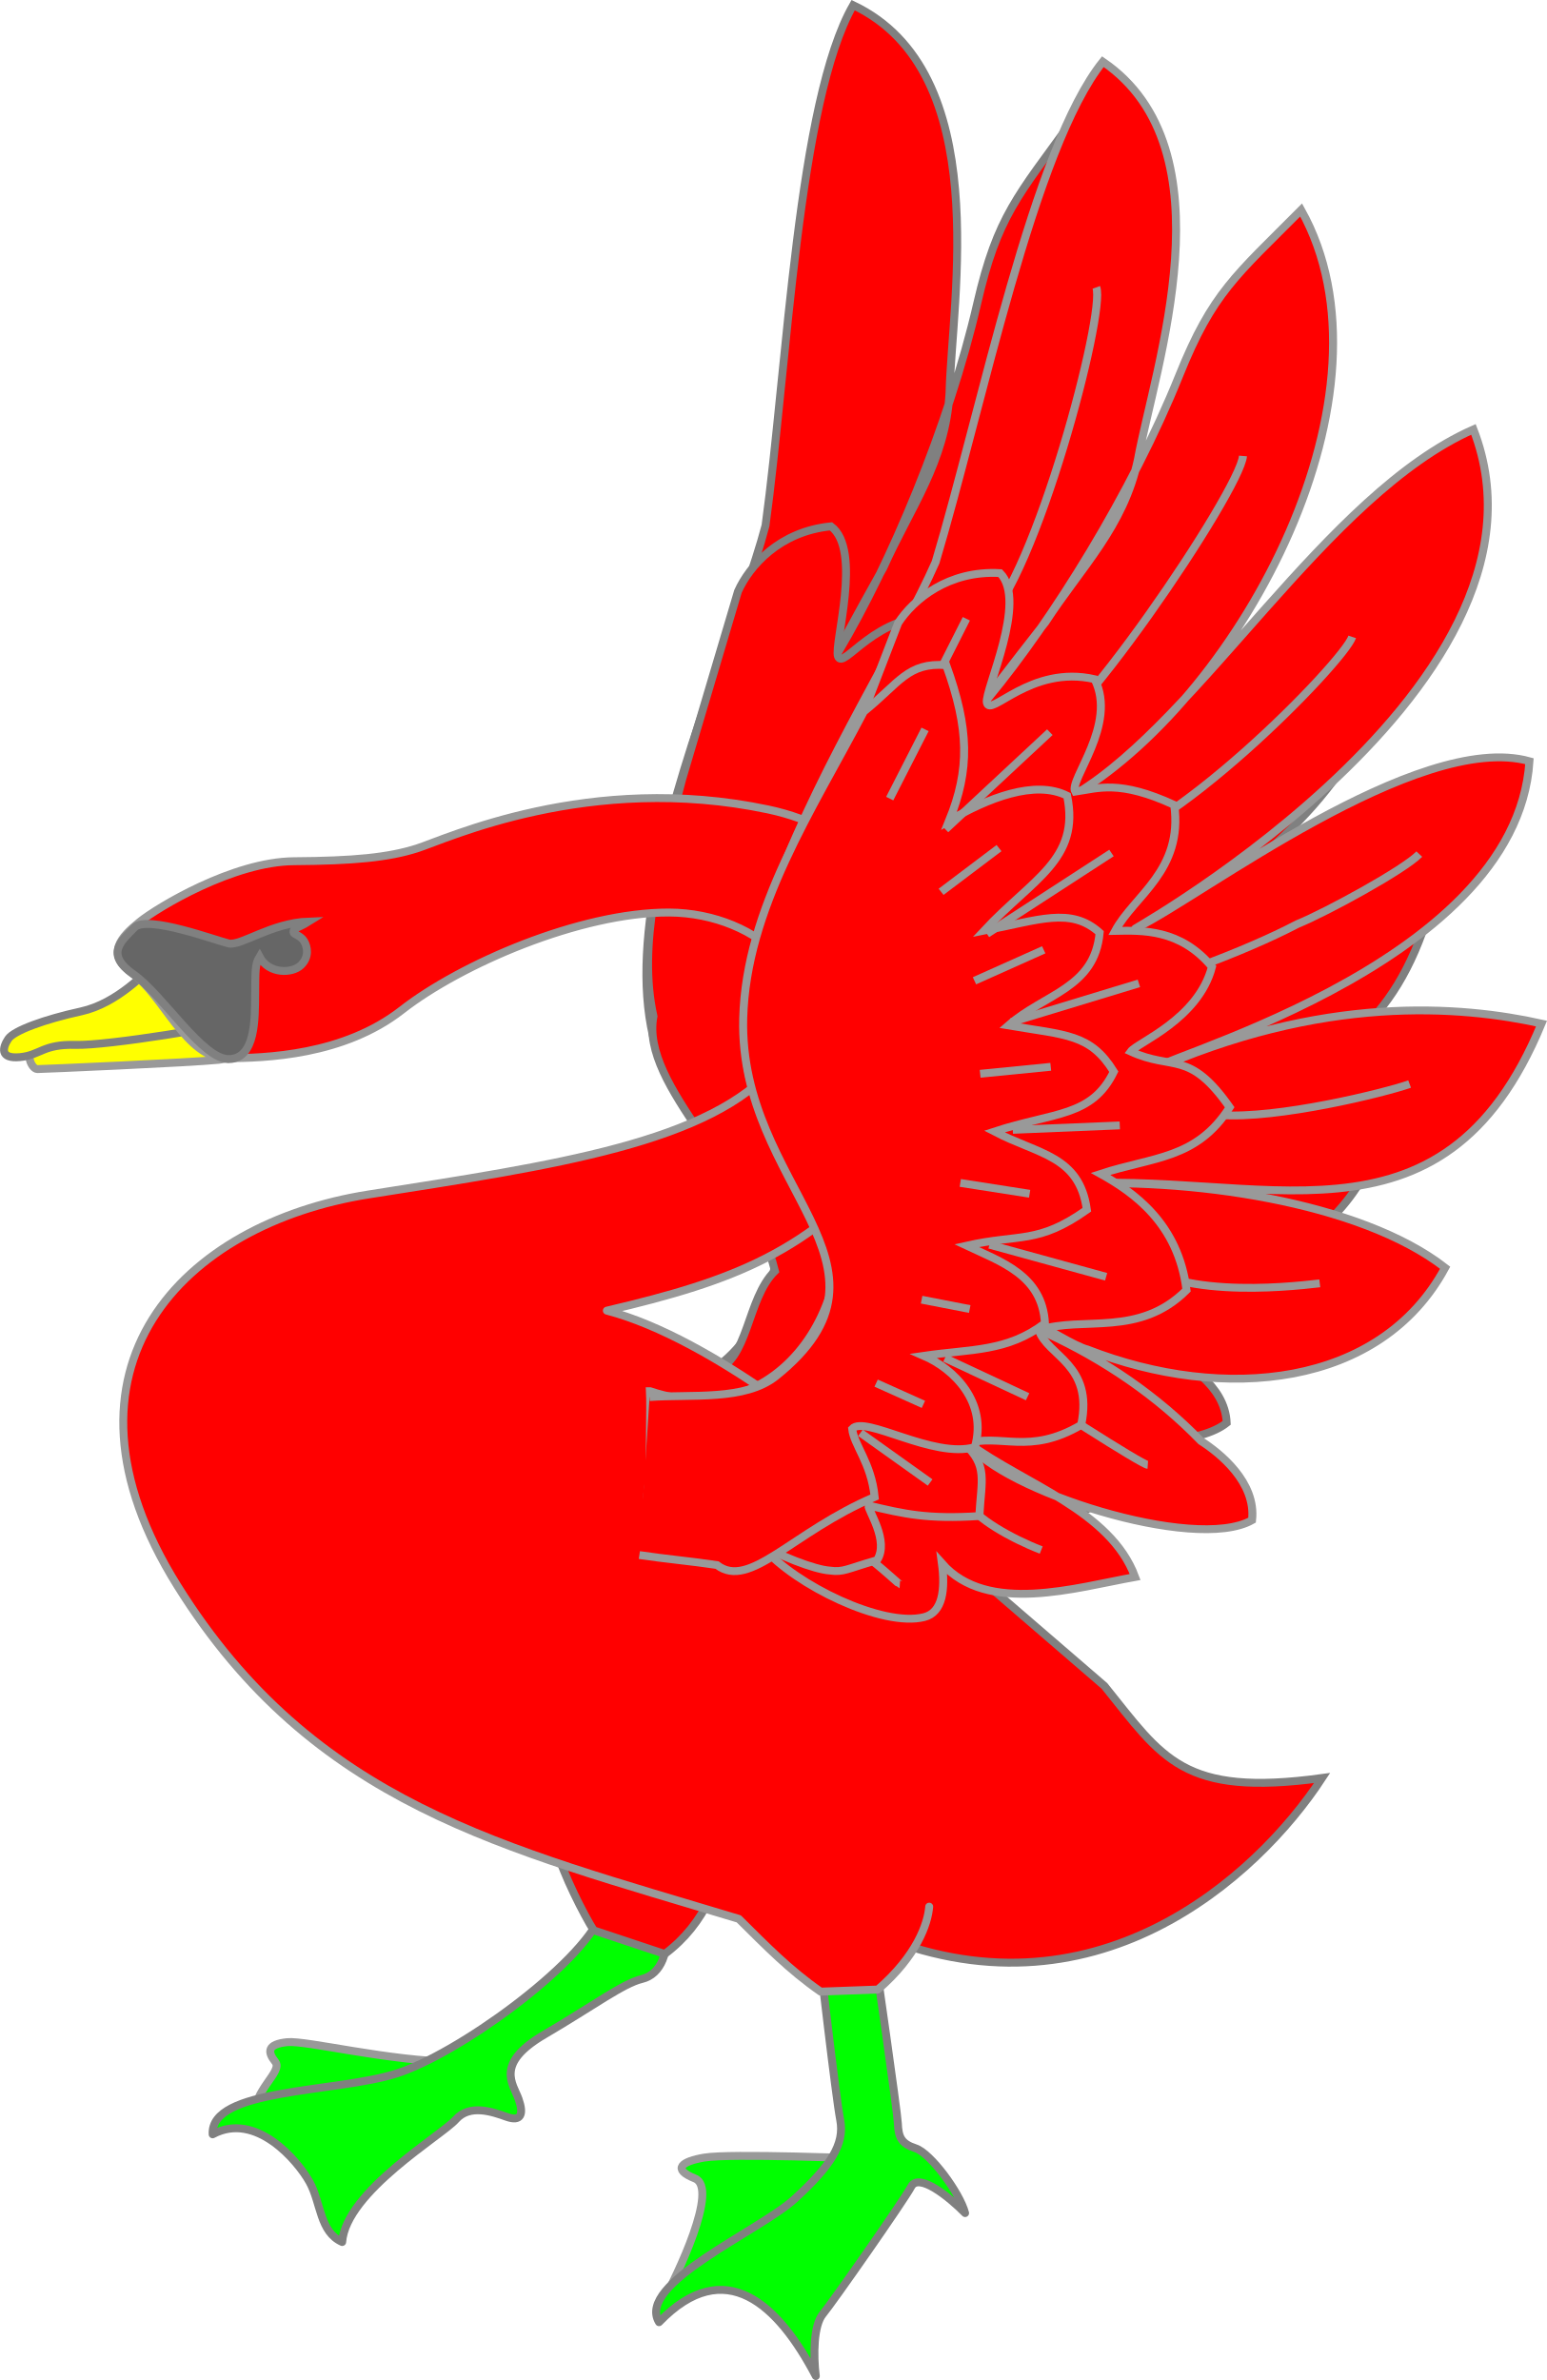
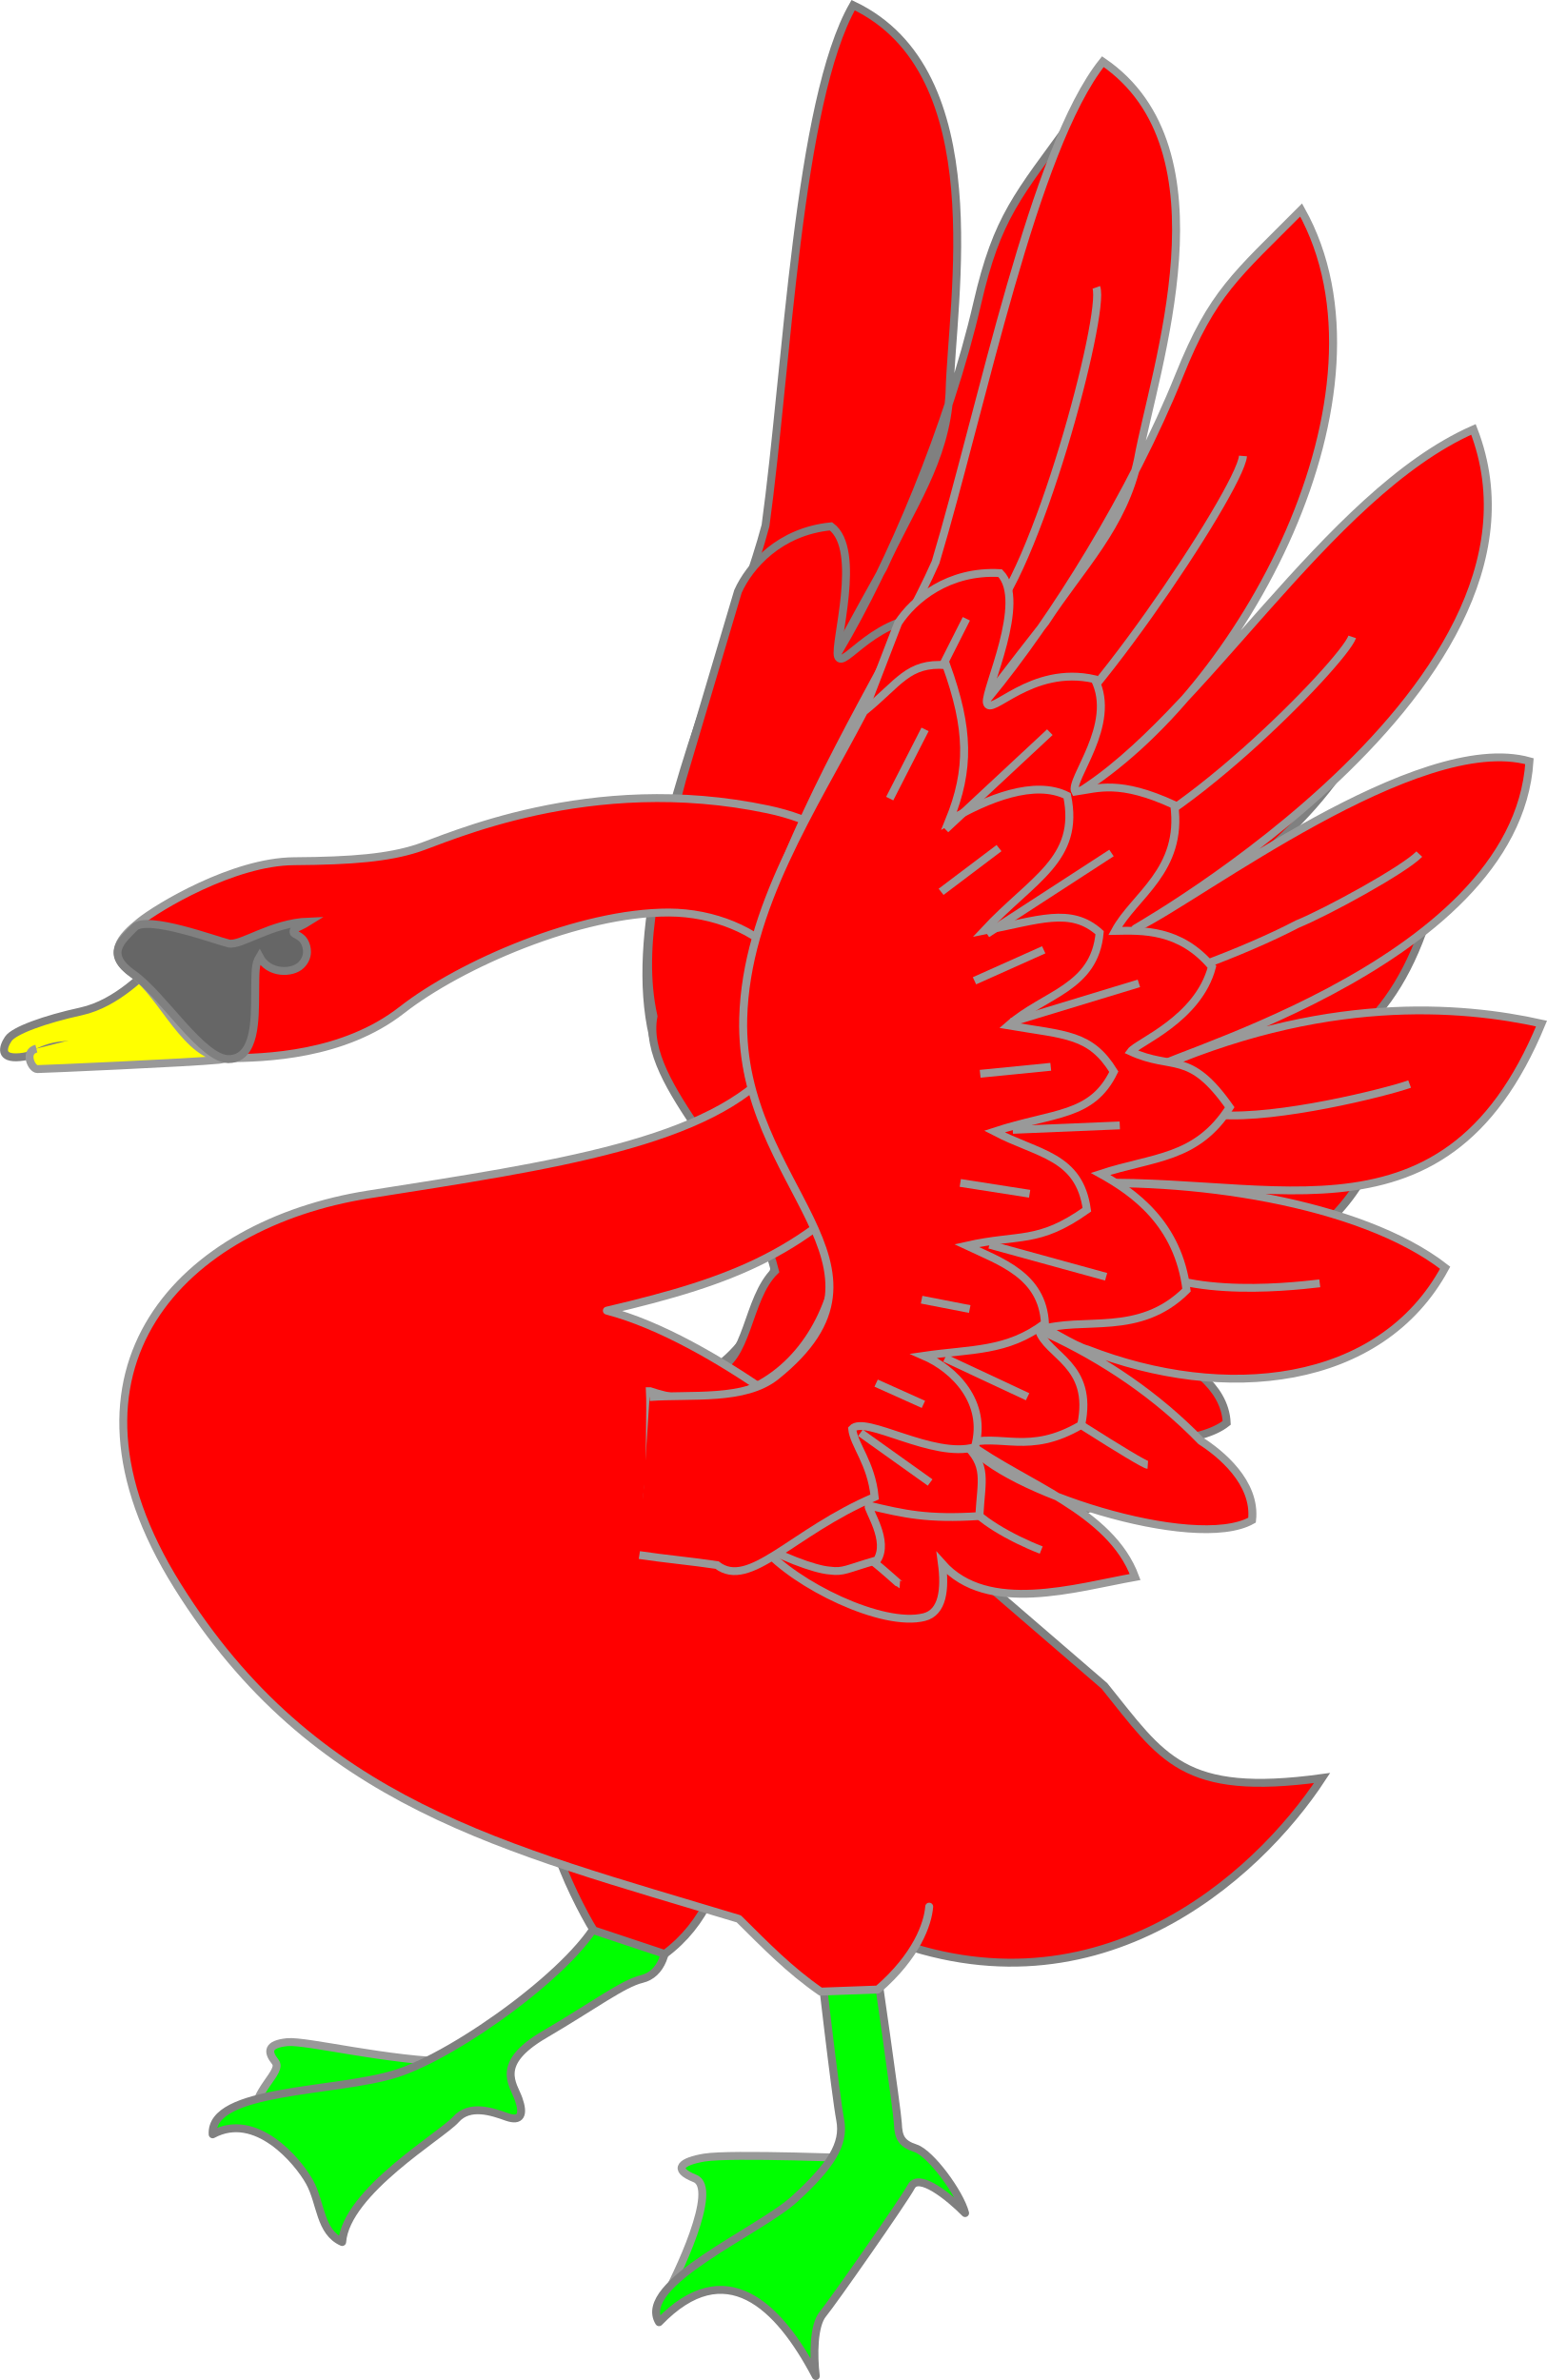
<svg xmlns="http://www.w3.org/2000/svg" id="svg2" version="1.0" width="390.761" height="601.171">
  <defs id="defs7120" />
  <g transform="translate(-81.48866,-23.48915)" id="legged">
    <path id="path34582" style="display:inline;overflow:visible;visibility:visible;fill:#00ff00;fill-opacity:1;fill-rule:evenodd;stroke:#999999;stroke-width:2;stroke-linecap:butt;stroke-linejoin:miter;stroke-miterlimit:4;stroke-dasharray:none;stroke-dashoffset:0;stroke-opacity:1;marker:none;enable-background:accumulate" d="m 145.876,558.27 c -0.665,-6.647 7.145,-11.466 5.151,-13.958 -2.076,-2.595 -1.992,-4.469 2.991,-4.985 4.819,-0.499 25.434,4.79 42.705,4.985 z" />
    <path id="path34579" style="display:inline;overflow:visible;visibility:visible;fill:#00ff00;fill-opacity:1;fill-rule:evenodd;stroke:#808080;stroke-width:2;stroke-linecap:butt;stroke-linejoin:round;stroke-miterlimit:4;stroke-dasharray:none;stroke-dashoffset:0;stroke-opacity:1;marker:none;enable-background:accumulate" d="m 249.531,509.258 c 1.232,7.119 -1.055,12.953 -5.875,14.1 -4.82,1.147 -12.097,6.679 -24.72,14.081 -12.552,7.36 -7.8,12.457 -6.465,16.217 1.387,3.906 0.636,5.835 -3.043,4.522 -3.481,-1.242 -9.286,-3.302 -12.811,0.693 -3.525,3.995 -27.701,18.139 -28.698,30.934 -5.718,-2.547 -5.324,-9.919 -8.247,-15.162 -2.993,-5.37 -13.554,-17.922 -24.47,-12.04 -0.665,-11.632 30.908,-10.46 46.383,-15.337 15.428,-4.861 46.5,-27.292 51.817,-40.253 z" />
    <path id="path34594" style="display:inline;overflow:visible;visibility:visible;fill:#00ff00;fill-opacity:1;fill-rule:evenodd;stroke:#999999;stroke-width:2;stroke-linecap:butt;stroke-linejoin:miter;stroke-miterlimit:4;stroke-dasharray:none;stroke-dashoffset:0;stroke-opacity:1;marker:none;enable-background:accumulate" d="m 248.912,604.852 c 3.656,-6.647 14.235,-28.643 8.111,-31.095 -5.981,-2.395 -3.261,-4.339 2.378,-5.279 6.637,-1.106 39.475,0.264 43.47,0.264" />
    <path id="path34592" style="display:inline;overflow:visible;visibility:visible;fill:#00ff00;fill-opacity:1;fill-rule:evenodd;stroke:#808080;stroke-width:2;stroke-linecap:butt;stroke-linejoin:round;stroke-miterlimit:4;stroke-dasharray:none;stroke-dashoffset:0;stroke-opacity:1;marker:none;enable-background:accumulate" d="m 302.405,517.013 c 0,0 5.762,39.913 5.875,42.769 0.138,3.485 0.806,5.154 4.465,6.345 3.809,1.239 11.214,11.292 12.524,16.369 -4.174,-4.228 -11.721,-10.219 -13.601,-6.694 -1.88,3.525 -19.975,29.374 -22.325,32.195 -2.35,2.82 -2.447,10.347 -1.783,15.664 -9.412,-17.942 -22.859,-30.946 -39.605,-13.601 -5.9,-9.73 25.384,-22.994 34.311,-31.183 9.018,-8.271 12.631,-13.787 11.456,-19.897 -1.175,-6.11 -5.308,-42.133 -5.308,-42.133" />
  </g>
-   <path d="m 57.658,252.653 c 6.022,7.596 4.166,14.335 -2.414,15.04 -6.58,0.705 -44.414,2.35 -45.824,2.35 -1.41,0 -3.474,-4.353 -0.235,-5.17" style="display:inline;overflow:visible;visibility:visible;fill:#ffff00;fill-opacity:1;fill-rule:evenodd;stroke:#999999;stroke-width:2;stroke-linecap:butt;stroke-linejoin:round;stroke-miterlimit:4;stroke-dasharray:none;stroke-dashoffset:0;stroke-opacity:1;marker:none;enable-background:accumulate" id="path34599" />
  <g id="beaked">
    <path d="m 39.654,243.132 c -2.797,2.269 -9.853,10.295 -19.189,12.341 -9.177,2.011 -16.96,4.826 -18.37,6.941 -1.41,2.115 -2.269,5.084 2.901,4.614 5.17,-0.47 5.835,-3.33 14.059,-3.095 8.225,0.235 38.924,-4.895 41.274,-6.07 2.35,-1.175 -4.138,-7.778 -6.243,-9.343 -2.027,-1.507 -4.201,-3.051 -7.921,0.494 -3.634,3.462 -7.277,1.903 -1.961,-2.654 5.413,-4.639 -1.673,-5.561 -4.55,-3.228 z" style="display:inline;overflow:visible;visibility:visible;fill:#ffff00;fill-opacity:1;fill-rule:evenodd;stroke:#808080;stroke-width:2;stroke-linecap:butt;stroke-linejoin:round;stroke-miterlimit:4;stroke-dasharray:none;stroke-dashoffset:0;stroke-opacity:1;marker:none;enable-background:accumulate" id="path34601" />
+     <path d="m 57.658,252.653 c 6.022,7.596 4.166,14.335 -2.414,15.04 -6.58,0.705 -44.414,2.35 -45.824,2.35 -1.41,0 -3.474,-4.353 -0.235,-5.17" style="display:inline;overflow:visible;visibility:visible;fill:#ffff00;fill-opacity:1;fill-rule:evenodd;stroke:#999999;stroke-width:2;stroke-linecap:butt;stroke-linejoin:round;stroke-miterlimit:4;stroke-dasharray:none;stroke-dashoffset:0;stroke-opacity:1;marker:none;enable-background:accumulate" id="path34599" />
  </g>
  <g transform="translate(-81.48866,-23.48915)" id="body">
    <g id="g6351" transform="matrix(0.634709,-0.07820623,0.07820623,0.634709,552.1023,-235.9512)" style="stroke-width:3.127;stroke-miterlimit:4;stroke-dasharray:none">
      <path id="path2199-4" d="m -607.197,886.629 c 58.563,17.469 87.47,-52.833 64.553,-87.226 -80.102,-46.537 12.78,-182.35 37.373,-243.775 16.177,-61.19 33.231,-164.674 59.481,-199.751 52.097,33.105 24.43,120.127 19.04,156.722 -4.87,26.796 -21.024,43.133 -34.392,65.292 -11.432,15.612 -30.835,42.506 -21.456,30.538 24.317,-31.494 53.9,-82.561 71.095,-129.769 12.026,-33.018 21.053,-40.096 45.928,-66.819 42.564,70.499 -16.51,190.827 -81.023,233.27 48.067,-31.418 94.671,-121.387 151.911,-148.907 43.987,103.129 -143.406,211.042 -125.785,200.759 23.897,-12.532 108.016,-81.339 152.236,-70.503 -2.63,82.523 -150.405,124.018 -146.805,127.957 68.147,-33.544 123.344,-30.497 154.995,-24.544 -36.148,96.52 -110.128,60.867 -187.559,69.881 50.282,-4.855 118.421,2.843 152.697,27.762 -23.929,48.077 -85.442,56.237 -140.199,36.927 -9.235,-1.94 -52.354,-29.444 -16.29,-5.87 23.219,9.815 44.369,23.179 62.369,40.547 7.572,4.478 22.389,15.567 21.196,30.569 -22.318,13.704 -99.631,-8.758 -112.916,-26.653 22.48,15.424 56.936,24.664 67.497,50.623 -23.194,4.913 -57.761,16.972 -76.438,-2.828 1.676,10.051 0.999,19.309 -6.301,21.413 -16.33,4.707 -51.291,-11.066 -64.298,-25.25 -12.159,-13.259 -52.69,5.774 -45.769,-26.168 -0.568,-6.302 -0.571,-27.895 -1.139,-34.198 z" style="fill:#ff0000;fill-opacity:1;fill-rule:evenodd;stroke:#808080;stroke-width:3.127;stroke-linecap:butt;stroke-linejoin:miter;stroke-miterlimit:4;stroke-dasharray:none;stroke-opacity:1" />
      <path id="path3092-9" d="m -467.862,629.14 c 17.211,-2.547 81.9,-105.777 82.545,-119.435" style="fill:none;stroke:#808080;stroke-width:3.127;stroke-linecap:butt;stroke-linejoin:miter;stroke-miterlimit:4;stroke-dasharray:none;stroke-opacity:1" />
      <path id="path3094-4" d="m -442.847,667.755 c 31.774,-3.45 99.886,-77.825 103.019,-88.055" style="fill:none;stroke:#808080;stroke-width:3.127;stroke-linecap:butt;stroke-linejoin:miter;stroke-miterlimit:4;stroke-dasharray:none;stroke-opacity:1" />
      <path id="path3096-8" d="m -435.365,725.428 c 23.266,-6.171 57.02,-19.974 77.644,-31.651 11.151,-4.961 41.358,-22.757 47.206,-29.215" style="fill:none;stroke:#808080;stroke-width:3.127;stroke-linecap:butt;stroke-linejoin:miter;stroke-miterlimit:4;stroke-dasharray:none;stroke-opacity:1" />
      <path id="path3098-8" d="m -427.254,766.086 c 13.855,0.156 27.582,3.826 41.431,4.089 22.604,0.937 64.634,-10.852 74.494,-14.707" style="fill:none;stroke:#808080;stroke-width:3.127;stroke-linecap:butt;stroke-linejoin:miter;stroke-miterlimit:4;stroke-dasharray:none;stroke-opacity:1" />
      <path id="path3100-2" d="m -449.748,821.787 c 10.846,-0.777 16.674,4.15 27.52,3.374 17.671,18.818 64.57,12.175 78.043,10.156" style="fill:none;stroke:#808080;stroke-width:3.127;stroke-linecap:butt;stroke-linejoin:miter;stroke-miterlimit:4;stroke-dasharray:none;stroke-opacity:1" />
      <path id="path3102-4" d="m -469.71,874.049 c 16.466,10.685 57.597,35.108 59.997,35.197" style="fill:none;stroke:#808080;stroke-width:3.127;stroke-linecap:butt;stroke-linejoin:miter;stroke-miterlimit:4;stroke-dasharray:none;stroke-opacity:1" />
      <path id="path3104-5" d="m -507.416,918.587 c 9.195,2.74 18.421,5.395 27.596,8.187 2.54,5.516 16.992,13.236 29.148,17.468" style="fill:none;stroke:#808080;stroke-width:3.127;stroke-linecap:butt;stroke-linejoin:miter;stroke-miterlimit:4;stroke-dasharray:none;stroke-opacity:1" />
      <path id="path3106-5" d="m -542.877,934.942 c 18.092,7.842 36.444,24.702 36.844,24.716" style="fill:none;stroke:#808080;stroke-width:3.127;stroke-linecap:butt;stroke-linejoin:miter;stroke-miterlimit:4;stroke-dasharray:none;stroke-opacity:1" />
      <path id="path4004-1" d="m -519.255,580.128 c 5.692,-9.405 19.154,-21.52 39.6,-21.006 11.308,10.717 -4.598,46.378 -3.536,51.278 1.343,6.196 16.79,-15.636 42.233,-10.64 9.722,17.696 -8.932,40.095 -6.204,44.656 9.051,-1.613 17.214,-5.336 39.28,3.951 4.404,25.819 -14.642,36.264 -21.693,50.5 10.55,-0.551 25.649,-1.715 38.686,12.914 -4.775,20.972 -28.47,30.835 -30.951,34.506 17.023,7.142 22.966,-1.612 39.786,20.716 -12.506,21.057 -29.542,20.454 -50.101,27.978 13.2,6.781 31.323,18.478 35.441,44.739 -18.202,19.386 -40.304,11.524 -57.763,17.702 3.593,10.191 22.203,12.708 17.953,36.904 -20.439,12.93 -31.469,4.126 -45.838,8.992 9.542,8.319 7.152,13.861 6.809,28.318 -20.424,1.969 -29.562,0.189 -43.898,-2.742 -0.17,2.004 8.773,13.713 4.107,21.494 -12.084,3.888 -12.974,5.272 -18.545,4.716 -11.66,-0.347 -38.702,-4.74 -65.841,-18.933 -13.871,-30.319 -1.134,-46.481 33.207,-51.525 14.339,-2.106 16.359,-26.757 28.94,-36.334 -4.9,-40.273 -43.926,-78.924 -35.323,-105.694 -2.785,-28.772 9.932,-59.749 22.761,-91.69 z" style="fill:#ff0000;fill-opacity:1;fill-rule:evenodd;stroke:#808080;stroke-width:3.127;stroke-linecap:butt;stroke-linejoin:miter;stroke-miterlimit:4;stroke-dasharray:none;stroke-opacity:1" />
    </g>
    <path id="path34577" style="fill:#ff0000;fill-opacity:1;fill-rule:evenodd;stroke:#808080;stroke-width:2;stroke-linecap:butt;stroke-linejoin:miter;stroke-miterlimit:4;stroke-dasharray:none;stroke-opacity:1" d="m 222.147,490.806 c 1.496,5.982 6.971,16.587 9.305,20.272 l 17.946,5.982 c 5.098,-3.818 8.754,-8.471 11.466,-14.124 z" />
    <path id="path34565" style="display:inline;overflow:visible;visibility:visible;fill:#ff0000;fill-opacity:1;fill-rule:evenodd;stroke:#808080;stroke-width:2;stroke-linecap:butt;stroke-linejoin:miter;stroke-miterlimit:4;stroke-dasharray:none;stroke-dashoffset:0;stroke-opacity:1;marker:none;enable-background:accumulate" d="m 301.7,511.608 c 55.694,23.97 97.288,-13.865 113.738,-39.009 -35.323,4.831 -40.263,-5.013 -54.989,-23.265 l -52.801,-45.512" />
    <path id="path33594" style="fill:#ff0000;fill-opacity:1;fill-rule:evenodd;stroke:#999999;stroke-width:2;stroke-linecap:round;stroke-linejoin:round;stroke-miterlimit:4;stroke-dasharray:none;stroke-opacity:1" d="m 307.225,401.74 c -10.651,-11.632 -45.761,-40.22 -72.449,-47.192 32.766,-7.676 50.691,-14.812 71.915,-38.974 21.34,-24.294 13.872,-78.122 -31.223,-87.629 -45.142,-9.517 -81.304,7.506 -88.615,9.832 -7.311,2.326 -16.016,3.152 -31.106,3.25 -15.325,0.097 -34.509,11.689 -39.007,15.344 -4.616,3.751 -8.88,8.086 -1.564,13.196 7.473,5.22 13.424,21.212 23.394,21.212 9.97,0 29.725,-0.681 44.412,-12.159 14.801,-11.567 45.008,-24.69 67.494,-24.633 22.485,0.057 43.776,18.2 27.228,38.275 -16.433,19.936 -56.515,25.59 -103.167,32.951 -46.616,7.356 -82.714,43.651 -48.215,98.866 34.433,55.11 82.026,66.055 141.784,84.103 6.966,6.909 12.756,12.877 20.662,18.376 l 14.468,-0.527 c 9.816,-8.503 12.629,-16.617 12.961,-20.937" />
    <path id="path35572" style="fill:#666666;fill-opacity:1;fill-rule:evenodd;stroke:#808080;stroke-width:2;stroke-linecap:butt;stroke-linejoin:miter;stroke-miterlimit:4;stroke-dasharray:none;stroke-opacity:1" d="m 139.392,291.016 c 6.692,-0.235 6.488,-10.221 6.551,-16.319 0.063,-6.101 -0.046,-7.602 1.104,-9.525 2.326,4.422 8.252,4.245 10.443,2.14 2.133,-2.049 1.694,-4.557 0.854,-6.023 -0.839,-1.466 -2.67,-1.794 -2.717,-2.284 -0.114,-1.185 1.025,-0.987 3.844,-2.749 -9.519,0.354 -17.129,6.236 -20.206,5.541 -3.105,-0.701 -20.652,-7.29 -23.819,-4.015 -3.226,3.336 -7.587,6.676 -0.272,11.786 7.473,5.22 17.528,21.682 24.217,21.447 z" />
    <g id="g3067" transform="matrix(1.200449,0.08423875,-0.08254471,1.176308,-1109.855,225.4378)" style="stroke-width:1.679;stroke-miterlimit:4;stroke-dasharray:none">
      <path id="path2199" d="m 1132.341,45.957 c 31.444,8.293 45.413,-30.386 32.567,-48.567 -43.453,-23.615 3.205,-99.081 15.058,-132.864 7.389,-33.487 14.412,-89.912 27.663,-109.448 28.317,16.897 15.334,64.614 13.19,84.554 -2.06,14.62 -10.318,23.798 -16.981,36.075 -5.764,8.69 -15.54,23.654 -10.794,16.98 12.295,-17.556 27.002,-45.825 35.206,-71.754 5.738,-18.135 10.393,-22.152 23.077,-37.133 23.989,37.354 -5.019,103.75 -38.445,128.046 24.909,-17.991 47.891,-67.684 77.748,-83.746 25.386,55.009 -72.011,117.25 -62.855,111.324 12.444,-7.271 55.764,-46.248 79.46,-41.262 0.225,44.776 -77.437,70.228 -75.448,72.29 35.531,-19.545 64.903,-19.001 81.829,-16.409 -17.3,53.034 -57.288,35.195 -98.231,41.633 26.607,-3.639 62.944,-0.833 81.636,11.985 -11.763,26.535 -44.27,32.191 -73.728,22.823 -4.942,-0.866 -28.381,-14.907 -8.766,-2.855 12.523,4.854 24.018,11.672 33.918,20.724 4.109,2.275 12.196,7.988 11.857,16.142 -11.583,7.874 -53.082,-2.749 -60.488,-12.181 12.241,7.908 30.721,12.225 36.839,26.082 -12.221,3.128 -30.341,10.356 -40.649,-3.25e-4 1.088,5.414 0.91,10.445 -2.926,11.731 -8.58,2.879 -27.456,-4.969 -34.642,-12.395 -6.718,-6.942 -27.868,4.186 -24.82,-13.264 -0.425,-3.404 -0.851,-15.106 -1.276,-18.511 z" style="fill:#ff0000;fill-opacity:1;fill-rule:evenodd;stroke:#999999;stroke-width:1.679;stroke-linecap:butt;stroke-linejoin:miter;stroke-miterlimit:4;stroke-dasharray:none;stroke-opacity:1" />
      <path id="path3090" d="m 1191.064,-123.191 c 10.071,-10.415 20.896,-68.138 18.511,-73.404" style="fill:none;stroke:#999999;stroke-width:1.679;stroke-linecap:butt;stroke-linejoin:miter;stroke-miterlimit:4;stroke-dasharray:none;stroke-opacity:1" />
      <path id="path3092" d="m 1201.277,-96.383 c 9.09,-1.726 41.416,-58.968 41.489,-66.383" style="fill:none;stroke:#999999;stroke-width:1.679;stroke-linecap:butt;stroke-linejoin:miter;stroke-miterlimit:4;stroke-dasharray:none;stroke-opacity:1" />
      <path id="path3094" d="m 1215.319,-75.957 c 16.806,-2.507 51.516,-44.18 52.979,-49.787" style="fill:none;stroke:#999999;stroke-width:1.679;stroke-linecap:butt;stroke-linejoin:miter;stroke-miterlimit:4;stroke-dasharray:none;stroke-opacity:1" />
      <path id="path3096" d="m 1220.426,-44.851 c 12.234,-3.811 29.888,-11.968 40.611,-18.71 5.824,-2.912 21.516,-13.162 24.495,-16.779" style="fill:none;stroke:#999999;stroke-width:1.679;stroke-linecap:butt;stroke-linejoin:miter;stroke-miterlimit:4;stroke-dasharray:none;stroke-opacity:1" />
      <path id="path3098" d="m 1225.532,-22.979 c 7.361,-0.193 14.723,1.52 22.082,1.385 12.023,0.055 34.111,-7.177 39.272,-9.464" style="fill:none;stroke:#999999;stroke-width:1.679;stroke-linecap:butt;stroke-linejoin:miter;stroke-miterlimit:4;stroke-dasharray:none;stroke-opacity:1" />
      <path id="path3100" d="m 1214.681,7.66 c 5.745,-0.638 8.936,1.915 14.681,1.277 9.754,9.844 34.529,5.304 41.644,3.939" style="fill:none;stroke:#999999;stroke-width:1.679;stroke-linecap:butt;stroke-linejoin:miter;stroke-miterlimit:4;stroke-dasharray:none;stroke-opacity:1" />
      <path id="path3102" d="m 1205.106,36.383 c 8.954,5.46 31.277,17.872 32.553,17.872" style="fill:none;stroke:#999999;stroke-width:1.679;stroke-linecap:butt;stroke-linejoin:miter;stroke-miterlimit:4;stroke-dasharray:none;stroke-opacity:1" />
      <path id="path3104" d="m 1185.957,61.277 c 4.937,1.3 9.889,2.555 14.816,3.884 1.457,2.939 9.284,6.832 15.823,8.882" style="fill:none;stroke:#999999;stroke-width:1.679;stroke-linecap:butt;stroke-linejoin:miter;stroke-miterlimit:4;stroke-dasharray:none;stroke-opacity:1" />
      <path id="path3106" d="m 1167.447,70.851 c 9.762,3.887 19.839,12.656 20.052,12.656" style="fill:none;stroke:#999999;stroke-width:1.679;stroke-linecap:butt;stroke-linejoin:miter;stroke-miterlimit:4;stroke-dasharray:none;stroke-opacity:1" />
      <path id="path4004" d="m 1173.021,-121.915 c 2.838,-5.211 9.749,-12.047 20.617,-12.178 6.215,5.582 -1.531,25.227 -0.871,27.861 0.835,3.331 8.609,-8.811 22.219,-6.613 5.511,9.395 -3.956,21.909 -2.418,24.326 4.775,-1.055 9.037,-3.237 20.938,1.354 2.846,13.905 -7.063,19.947 -10.528,27.803 5.592,-0.51 13.587,-1.444 20.798,6.223 -2.124,11.461 -14.513,17.282 -15.759,19.321 9.181,3.529 12.164,-1.334 21.536,10.429 -6.228,11.663 -15.287,11.677 -26.057,16.167 7.143,3.41 16.997,9.386 19.7,23.536 -9.286,10.871 -21.177,7.053 -30.328,10.752 2.108,5.451 12.04,6.442 10.259,19.64 -10.6,7.417 -16.631,2.867 -24.166,5.793 5.231,4.317 4.071,7.369 4.172,15.211 -10.808,1.477 -15.695,0.695 -23.366,-0.606 -0.051,1.089 4.928,7.256 2.603,11.566 -6.341,2.349 -6.786,3.117 -9.756,2.928 -6.199,0.046 -31.7,-9.619 -21.195,-14.97 12.789,-10.72 12.812,-21.44 25.6,-32.16 4.043,-14.681 -0.213,-30 3.83,-44.681 -2.044,-15.537 -17.377,-55.585 -20.088,-70.984 z" style="fill:#ff0000;fill-opacity:1;fill-rule:evenodd;stroke:#999999;stroke-width:1.679;stroke-linecap:butt;stroke-linejoin:miter;stroke-miterlimit:4;stroke-dasharray:none;stroke-opacity:1" />
      <path id="path6663" d="m 1132.341,47.234 c 8.723,-1.277 20.015,-0.574 26.17,-6.383 27.416,-25.875 -10.567,-39.716 -12.127,-75.957 -1.014,-23.551 11.407,-45.518 20.729,-67.324 7.039,-6.687 8.473,-11.248 16.59,-11.186 5.757,13.259 6.502,21.963 2.894,33.191 7.707,-5.346 17.291,-10.098 24.34,-7.106 3.713,13.494 -6.075,18.298 -15.404,30.085 11.266,-3.051 17.786,-6.453 24.223,-1.306 -0.241,11.951 -10.57,13.824 -17.751,21.194 12.258,1.225 17.307,0.555 22.762,8.297 -3.951,10.036 -11.89,9.502 -24.127,14.581 9.539,4.246 18.142,3.862 20.511,15.319 -9.763,8.151 -13.632,6.108 -24.655,9.479 7.427,2.941 16.307,5.208 17.549,15.414 -7.515,6.704 -15.073,6.58 -24.894,8.766 6.54,2.353 14.051,8.972 12.045,18.746 -8.544,3.2 -23.534,-5.259 -25.962,-2.072 0.568,3.407 4.497,6.984 5.703,14.22 -16.773,8.76 -24.796,21.781 -32.011,16.922 -5.106,-0.426 -11.296,-0.552 -16.402,-0.977" style="fill:#ff0000;fill-opacity:1;fill-rule:evenodd;stroke:#999999;stroke-width:1.679;stroke-linecap:butt;stroke-linejoin:miter;stroke-miterlimit:4;stroke-dasharray:none;stroke-opacity:1" />
      <path id="path2151" d="m 1185.957,-78.511 20.426,-22.34" style="fill:none;stroke:#999999;stroke-width:1.679;stroke-linecap:butt;stroke-linejoin:miter;stroke-miterlimit:4;stroke-dasharray:none;stroke-opacity:1" />
      <path id="path2153" d="m 1196.17,-56.808 24.894,-19.149" style="fill:none;stroke:#999999;stroke-width:1.679;stroke-linecap:butt;stroke-linejoin:miter;stroke-miterlimit:4;stroke-dasharray:none;stroke-opacity:1" />
      <path id="path2155" d="m 1202.553,-38.298 26.17,-10.213" style="fill:none;stroke:#999999;stroke-width:1.679;stroke-linecap:butt;stroke-linejoin:miter;stroke-miterlimit:4;stroke-dasharray:none;stroke-opacity:1" />
      <path id="path2157" d="m 1204.468,-15.319 22.34,-2.553" style="fill:none;stroke:#999999;stroke-width:1.679;stroke-linecap:butt;stroke-linejoin:miter;stroke-miterlimit:4;stroke-dasharray:none;stroke-opacity:1" />
      <path id="path2159" d="m 1201.277,9.574 24.894,5.106" style="fill:none;stroke:#999999;stroke-width:1.679;stroke-linecap:butt;stroke-linejoin:miter;stroke-miterlimit:4;stroke-dasharray:none;stroke-opacity:1" />
      <path id="path2161" d="m 1193.617,34.468 17.872,7.021" style="fill:none;stroke:#999999;stroke-width:1.679;stroke-linecap:butt;stroke-linejoin:miter;stroke-miterlimit:4;stroke-dasharray:none;stroke-opacity:1" />
      <path id="path2163" d="m 1177.021,51.702 15.319,9.574" style="fill:none;stroke:#999999;stroke-width:1.679;stroke-linecap:butt;stroke-linejoin:miter;stroke-miterlimit:4;stroke-dasharray:none;stroke-opacity:1" />
      <path id="path2165" d="m 1182.766,-112.979 4.468,-10.851" style="fill:none;stroke:#999999;stroke-width:1.679;stroke-linecap:butt;stroke-linejoin:miter;stroke-miterlimit:4;stroke-dasharray:none;stroke-opacity:1" />
      <path id="path2167" d="m 1173.83,-84.255 6.383,-15.319" style="fill:none;stroke:#999999;stroke-width:1.679;stroke-linecap:butt;stroke-linejoin:miter;stroke-miterlimit:4;stroke-dasharray:none;stroke-opacity:1" />
      <path id="path2169" d="m 1185.957,-65.106 11.489,-10.213" style="fill:none;stroke:#999999;stroke-width:1.679;stroke-linecap:butt;stroke-linejoin:miter;stroke-miterlimit:4;stroke-dasharray:none;stroke-opacity:1" />
      <path id="path2171" d="m 1194.255,-46.596 14.043,-7.66" style="fill:none;stroke:#999999;stroke-width:1.679;stroke-linecap:butt;stroke-linejoin:miter;stroke-miterlimit:4;stroke-dasharray:none;stroke-opacity:1" />
      <path id="path2173" d="m 1196.809,-26.808 14.681,-2.553" style="fill:none;stroke:#999999;stroke-width:1.679;stroke-linecap:butt;stroke-linejoin:miter;stroke-miterlimit:4;stroke-dasharray:none;stroke-opacity:1" />
      <path id="path2175" d="m 1194.255,-3.191 14.681,1.277" style="fill:none;stroke:#999999;stroke-width:1.679;stroke-linecap:butt;stroke-linejoin:miter;stroke-miterlimit:4;stroke-dasharray:none;stroke-opacity:1" />
      <path id="path2177" d="m 1187.872,22.34 10.213,1.277" style="fill:none;stroke:#999999;stroke-width:1.679;stroke-linecap:butt;stroke-linejoin:miter;stroke-miterlimit:4;stroke-dasharray:none;stroke-opacity:1" />
      <path id="path2179" d="m 1179.574,40.851 10.213,3.83" style="fill:none;stroke:#999999;stroke-width:1.679;stroke-linecap:butt;stroke-linejoin:miter;stroke-miterlimit:4;stroke-dasharray:none;stroke-opacity:1" />
    </g>
  </g>
</svg>
